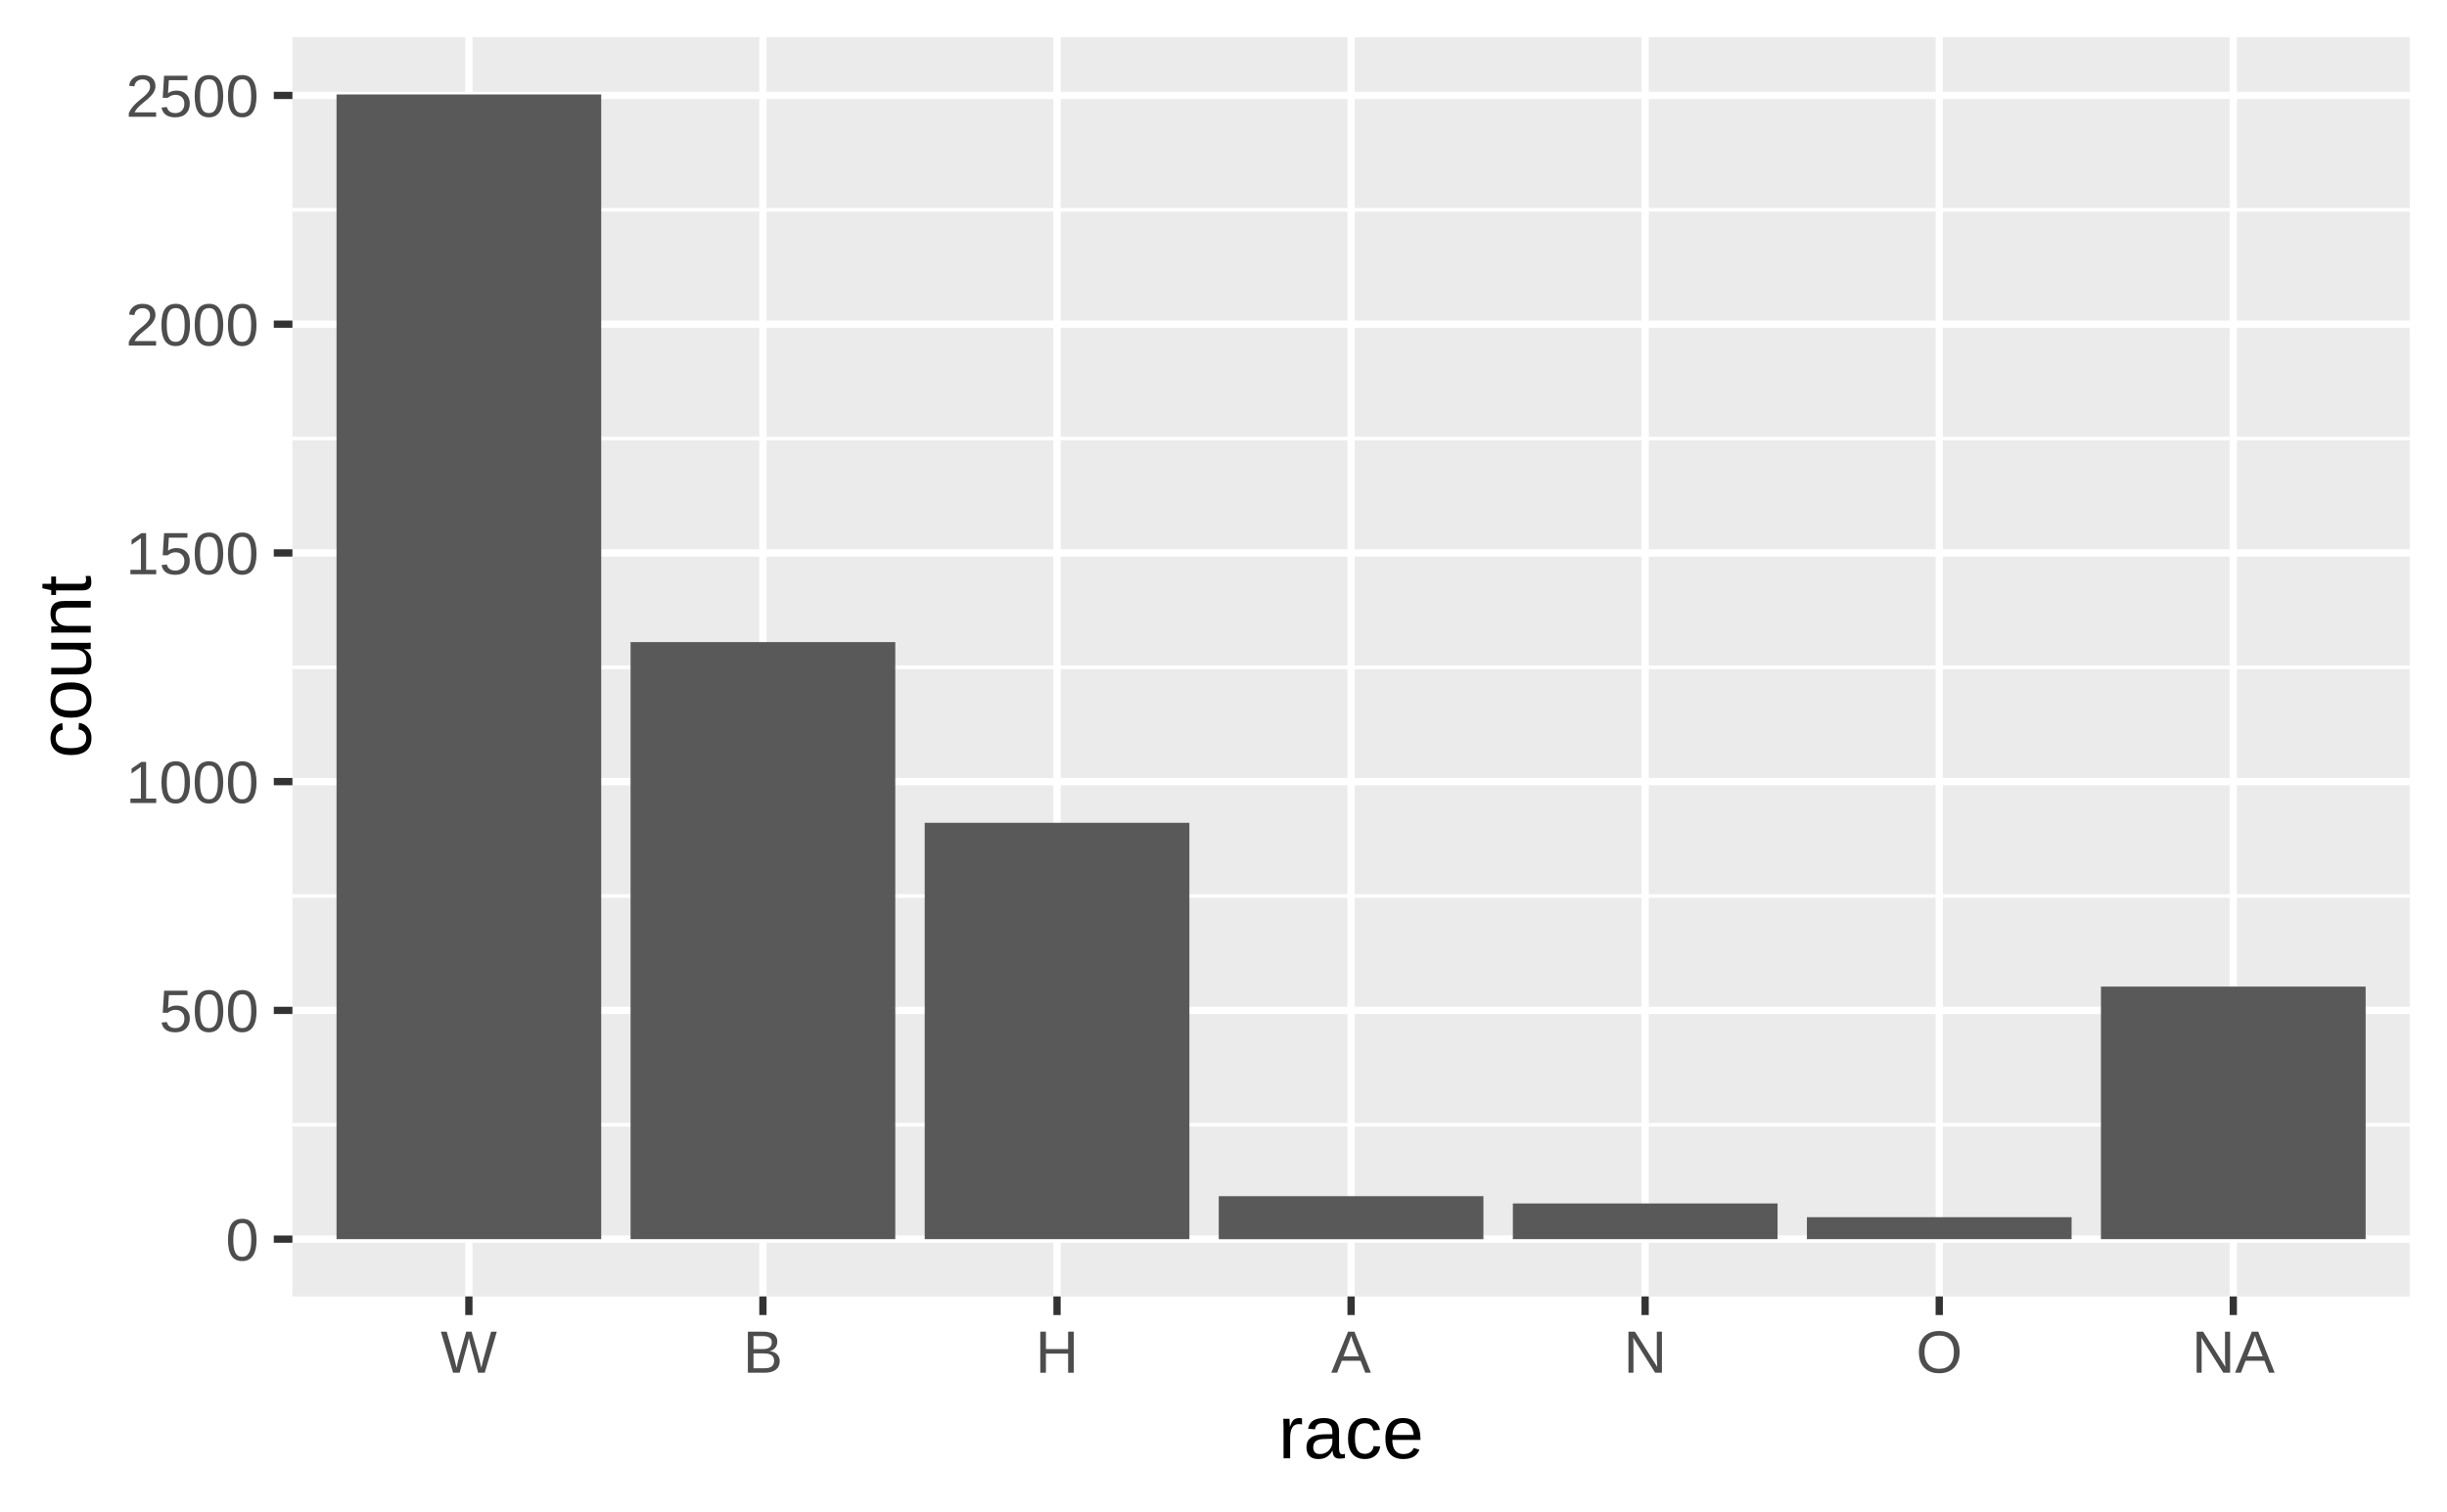
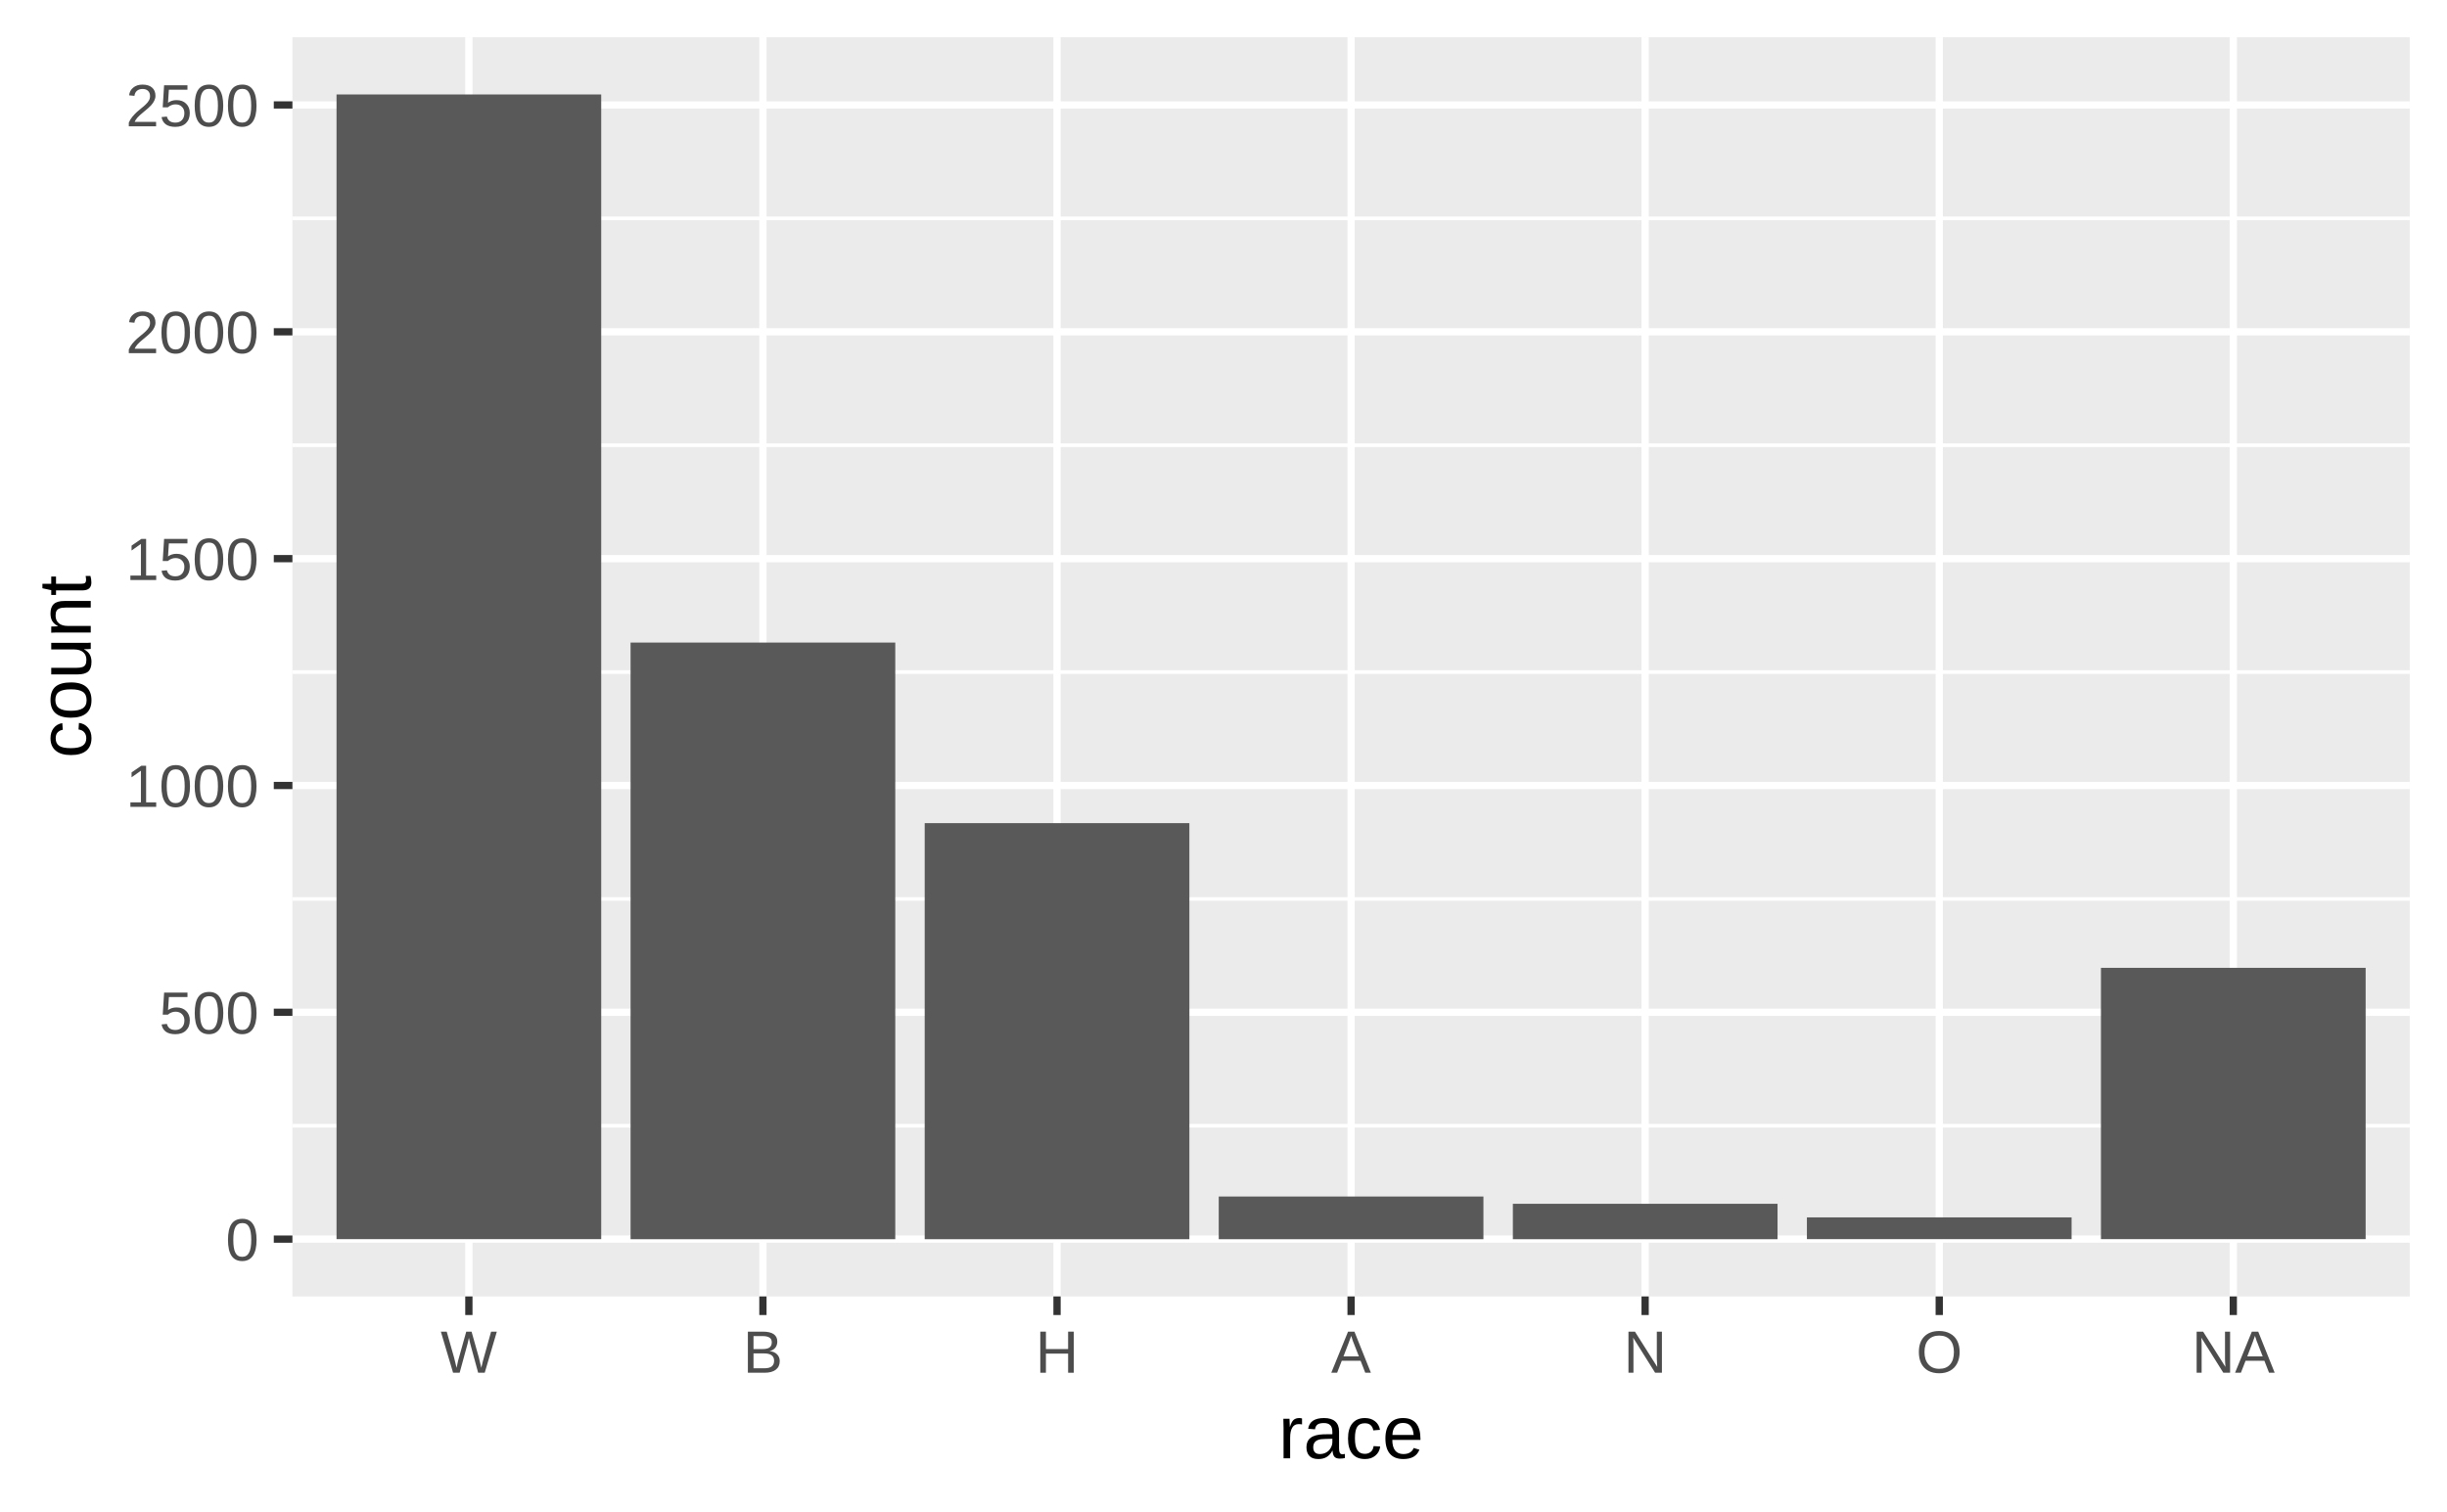
<svg xmlns="http://www.w3.org/2000/svg" viewBox="0 0 360.00 222.48">
  <defs>
    <style type="text/css">
    line, polyline, polygon, path, rect, circle {
      fill: none;
      stroke: #000000;
      stroke-linecap: round;
      stroke-linejoin: round;
      stroke-miterlimit: 10.00;
    }
  </style>
  </defs>
  <rect width="100%" height="100%" style="stroke: none; fill: #FFFFFF;" />
  <rect x="0" y="0.00" width="360.00" height="222.48" style="stroke-width: 1.07; stroke: #FFFFFF; fill: #FFFFFF;" />
  <defs>
    <clipPath id="cpNDMuMDJ8MzU0LjUyfDE5MC43Nnw1LjQ4">
      <rect x="43.02" y="5.48" width="311.50" height="185.28" />
    </clipPath>
  </defs>
  <rect x="43.02" y="5.48" width="311.50" height="185.28" style="stroke-width: 1.07; stroke: none; fill: #EBEBEB;" clip-path="url(#cpNDMuMDJ8MzU0LjUyfDE5MC43Nnw1LjQ4)" />
-   <polyline points="43.02,165.50 354.52,165.50 " style="stroke-width: 0.53; stroke: #FFFFFF; stroke-linecap: butt;" clip-path="url(#cpNDMuMDJ8MzU0LjUyfDE5MC43Nnw1LjQ4)" />
-   <polyline points="43.02,131.84 354.52,131.84 " style="stroke-width: 0.53; stroke: #FFFFFF; stroke-linecap: butt;" clip-path="url(#cpNDMuMDJ8MzU0LjUyfDE5MC43Nnw1LjQ4)" />
-   <polyline points="43.02,98.19 354.52,98.19 " style="stroke-width: 0.53; stroke: #FFFFFF; stroke-linecap: butt;" clip-path="url(#cpNDMuMDJ8MzU0LjUyfDE5MC43Nnw1LjQ4)" />
-   <polyline points="43.02,64.53 354.52,64.53 " style="stroke-width: 0.53; stroke: #FFFFFF; stroke-linecap: butt;" clip-path="url(#cpNDMuMDJ8MzU0LjUyfDE5MC43Nnw1LjQ4)" />
-   <polyline points="43.02,30.87 354.52,30.87 " style="stroke-width: 0.53; stroke: #FFFFFF; stroke-linecap: butt;" clip-path="url(#cpNDMuMDJ8MzU0LjUyfDE5MC43Nnw1LjQ4)" />
+   <polyline points="43.02,165.64 354.52,165.64 " style="stroke-width: 0.53; stroke: #FFFFFF; stroke-linecap: butt;" clip-path="url(#cpNDMuMDJ8MzU0LjUyfDE5MC43Nnw1LjQ4)" />
+   <polyline points="43.02,132.27 354.52,132.27 " style="stroke-width: 0.53; stroke: #FFFFFF; stroke-linecap: butt;" clip-path="url(#cpNDMuMDJ8MzU0LjUyfDE5MC43Nnw1LjQ4)" />
+   <polyline points="43.02,98.89 354.52,98.89 " style="stroke-width: 0.53; stroke: #FFFFFF; stroke-linecap: butt;" clip-path="url(#cpNDMuMDJ8MzU0LjUyfDE5MC43Nnw1LjQ4)" />
+   <polyline points="43.02,65.51 354.52,65.51 " style="stroke-width: 0.53; stroke: #FFFFFF; stroke-linecap: butt;" clip-path="url(#cpNDMuMDJ8MzU0LjUyfDE5MC43Nnw1LjQ4)" />
+   <polyline points="43.02,32.13 354.52,32.13 " style="stroke-width: 0.53; stroke: #FFFFFF; stroke-linecap: butt;" clip-path="url(#cpNDMuMDJ8MzU0LjUyfDE5MC43Nnw1LjQ4)" />
  <polyline points="43.02,182.33 354.52,182.33 " style="stroke-width: 1.07; stroke: #FFFFFF; stroke-linecap: butt;" clip-path="url(#cpNDMuMDJ8MzU0LjUyfDE5MC43Nnw1LjQ4)" />
-   <polyline points="43.02,148.67 354.52,148.67 " style="stroke-width: 1.07; stroke: #FFFFFF; stroke-linecap: butt;" clip-path="url(#cpNDMuMDJ8MzU0LjUyfDE5MC43Nnw1LjQ4)" />
-   <polyline points="43.02,115.01 354.52,115.01 " style="stroke-width: 1.07; stroke: #FFFFFF; stroke-linecap: butt;" clip-path="url(#cpNDMuMDJ8MzU0LjUyfDE5MC43Nnw1LjQ4)" />
-   <polyline points="43.02,81.36 354.52,81.36 " style="stroke-width: 1.07; stroke: #FFFFFF; stroke-linecap: butt;" clip-path="url(#cpNDMuMDJ8MzU0LjUyfDE5MC43Nnw1LjQ4)" />
-   <polyline points="43.02,47.70 354.52,47.70 " style="stroke-width: 1.07; stroke: #FFFFFF; stroke-linecap: butt;" clip-path="url(#cpNDMuMDJ8MzU0LjUyfDE5MC43Nnw1LjQ4)" />
-   <polyline points="43.02,14.04 354.52,14.04 " style="stroke-width: 1.07; stroke: #FFFFFF; stroke-linecap: butt;" clip-path="url(#cpNDMuMDJ8MzU0LjUyfDE5MC43Nnw1LjQ4)" />
+   <polyline points="43.02,148.95 354.52,148.95 " style="stroke-width: 1.07; stroke: #FFFFFF; stroke-linecap: butt;" clip-path="url(#cpNDMuMDJ8MzU0LjUyfDE5MC43Nnw1LjQ4)" />
+   <polyline points="43.02,115.58 354.52,115.58 " style="stroke-width: 1.07; stroke: #FFFFFF; stroke-linecap: butt;" clip-path="url(#cpNDMuMDJ8MzU0LjUyfDE5MC43Nnw1LjQ4)" />
+   <polyline points="43.02,82.20 354.52,82.20 " style="stroke-width: 1.07; stroke: #FFFFFF; stroke-linecap: butt;" clip-path="url(#cpNDMuMDJ8MzU0LjUyfDE5MC43Nnw1LjQ4)" />
+   <polyline points="43.02,48.82 354.52,48.82 " style="stroke-width: 1.07; stroke: #FFFFFF; stroke-linecap: butt;" clip-path="url(#cpNDMuMDJ8MzU0LjUyfDE5MC43Nnw1LjQ4)" />
+   <polyline points="43.02,15.44 354.52,15.44 " style="stroke-width: 1.07; stroke: #FFFFFF; stroke-linecap: butt;" clip-path="url(#cpNDMuMDJ8MzU0LjUyfDE5MC43Nnw1LjQ4)" />
  <polyline points="68.98,190.76 68.98,5.48 " style="stroke-width: 1.07; stroke: #FFFFFF; stroke-linecap: butt;" clip-path="url(#cpNDMuMDJ8MzU0LjUyfDE5MC43Nnw1LjQ4)" />
  <polyline points="112.24,190.76 112.24,5.48 " style="stroke-width: 1.07; stroke: #FFFFFF; stroke-linecap: butt;" clip-path="url(#cpNDMuMDJ8MzU0LjUyfDE5MC43Nnw1LjQ4)" />
  <polyline points="155.51,190.76 155.51,5.48 " style="stroke-width: 1.07; stroke: #FFFFFF; stroke-linecap: butt;" clip-path="url(#cpNDMuMDJ8MzU0LjUyfDE5MC43Nnw1LjQ4)" />
  <polyline points="198.77,190.76 198.77,5.48 " style="stroke-width: 1.07; stroke: #FFFFFF; stroke-linecap: butt;" clip-path="url(#cpNDMuMDJ8MzU0LjUyfDE5MC43Nnw1LjQ4)" />
  <polyline points="242.03,190.76 242.03,5.48 " style="stroke-width: 1.07; stroke: #FFFFFF; stroke-linecap: butt;" clip-path="url(#cpNDMuMDJ8MzU0LjUyfDE5MC43Nnw1LjQ4)" />
  <polyline points="285.30,190.76 285.30,5.48 " style="stroke-width: 1.07; stroke: #FFFFFF; stroke-linecap: butt;" clip-path="url(#cpNDMuMDJ8MzU0LjUyfDE5MC43Nnw1LjQ4)" />
  <polyline points="328.56,190.76 328.56,5.48 " style="stroke-width: 1.07; stroke: #FFFFFF; stroke-linecap: butt;" clip-path="url(#cpNDMuMDJ8MzU0LjUyfDE5MC43Nnw1LjQ4)" />
  <rect x="49.51" y="13.90" width="38.94" height="168.43" style="stroke-width: 1.07; stroke: none; stroke-linecap: square; stroke-linejoin: miter; fill: #595959;" clip-path="url(#cpNDMuMDJ8MzU0LjUyfDE5MC43Nnw1LjQ4)" />
-   <rect x="92.77" y="94.48" width="38.94" height="87.85" style="stroke-width: 1.07; stroke: none; stroke-linecap: square; stroke-linejoin: miter; fill: #595959;" clip-path="url(#cpNDMuMDJ8MzU0LjUyfDE5MC43Nnw1LjQ4)" />
-   <rect x="136.04" y="121.07" width="38.94" height="61.26" style="stroke-width: 1.07; stroke: none; stroke-linecap: square; stroke-linejoin: miter; fill: #595959;" clip-path="url(#cpNDMuMDJ8MzU0LjUyfDE5MC43Nnw1LjQ4)" />
-   <rect x="179.30" y="176.01" width="38.94" height="6.33" style="stroke-width: 1.07; stroke: none; stroke-linecap: square; stroke-linejoin: miter; fill: #595959;" clip-path="url(#cpNDMuMDJ8MzU0LjUyfDE5MC43Nnw1LjQ4)" />
-   <rect x="222.57" y="177.08" width="38.94" height="5.25" style="stroke-width: 1.07; stroke: none; stroke-linecap: square; stroke-linejoin: miter; fill: #595959;" clip-path="url(#cpNDMuMDJ8MzU0LjUyfDE5MC43Nnw1LjQ4)" />
-   <rect x="265.83" y="179.10" width="38.94" height="3.23" style="stroke-width: 1.07; stroke: none; stroke-linecap: square; stroke-linejoin: miter; fill: #595959;" clip-path="url(#cpNDMuMDJ8MzU0LjUyfDE5MC43Nnw1LjQ4)" />
-   <rect x="309.09" y="145.17" width="38.94" height="37.16" style="stroke-width: 1.07; stroke: none; stroke-linecap: square; stroke-linejoin: miter; fill: #595959;" clip-path="url(#cpNDMuMDJ8MzU0LjUyfDE5MC43Nnw1LjQ4)" />
+   <rect x="92.77" y="94.55" width="38.94" height="87.79" style="stroke-width: 1.07; stroke: none; stroke-linecap: square; stroke-linejoin: miter; fill: #595959;" clip-path="url(#cpNDMuMDJ8MzU0LjUyfDE5MC43Nnw1LjQ4)" />
+   <rect x="136.04" y="121.12" width="38.94" height="61.22" style="stroke-width: 1.07; stroke: none; stroke-linecap: square; stroke-linejoin: miter; fill: #595959;" clip-path="url(#cpNDMuMDJ8MzU0LjUyfDE5MC43Nnw1LjQ4)" />
+   <rect x="179.30" y="176.06" width="38.94" height="6.28" style="stroke-width: 1.07; stroke: none; stroke-linecap: square; stroke-linejoin: miter; fill: #595959;" clip-path="url(#cpNDMuMDJ8MzU0LjUyfDE5MC43Nnw1LjQ4)" />
+   <rect x="222.57" y="177.13" width="38.94" height="5.21" style="stroke-width: 1.07; stroke: none; stroke-linecap: square; stroke-linejoin: miter; fill: #595959;" clip-path="url(#cpNDMuMDJ8MzU0LjUyfDE5MC43Nnw1LjQ4)" />
+   <rect x="265.83" y="179.13" width="38.94" height="3.20" style="stroke-width: 1.07; stroke: none; stroke-linecap: square; stroke-linejoin: miter; fill: #595959;" clip-path="url(#cpNDMuMDJ8MzU0LjUyfDE5MC43Nnw1LjQ4)" />
+   <rect x="309.09" y="142.41" width="38.94" height="39.92" style="stroke-width: 1.07; stroke: none; stroke-linecap: square; stroke-linejoin: miter; fill: #595959;" clip-path="url(#cpNDMuMDJ8MzU0LjUyfDE5MC43Nnw1LjQ4)" />
  <defs>
    <clipPath id="cpMC4wMHwzNjAuMDB8MjIyLjQ4fDAuMDA=">
      <rect x="0.00" y="0.00" width="360.00" height="222.48" />
    </clipPath>
  </defs>
  <g clip-path="url(#cpMC4wMHwzNjAuMDB8MjIyLjQ4fDAuMDA=)">
    <text x="33.20" y="185.48" style="font-size: 8.80px; fill: #4D4D4D; font-family: Arial;" textLength="4.89px" lengthAdjust="spacingAndGlyphs">0</text>
  </g>
  <g clip-path="url(#cpMC4wMHwzNjAuMDB8MjIyLjQ4fDAuMDA=)">
-     <text x="23.41" y="151.82" style="font-size: 8.80px; fill: #4D4D4D; font-family: Arial;" textLength="14.68px" lengthAdjust="spacingAndGlyphs">500</text>
+     <text x="23.41" y="152.10" style="font-size: 8.80px; fill: #4D4D4D; font-family: Arial;" textLength="14.68px" lengthAdjust="spacingAndGlyphs">500</text>
  </g>
  <g clip-path="url(#cpMC4wMHwzNjAuMDB8MjIyLjQ4fDAuMDA=)">
-     <text x="18.51" y="118.16" style="font-size: 8.80px; fill: #4D4D4D; font-family: Arial;" textLength="19.58px" lengthAdjust="spacingAndGlyphs">1000</text>
+     <text x="18.51" y="118.72" style="font-size: 8.80px; fill: #4D4D4D; font-family: Arial;" textLength="19.58px" lengthAdjust="spacingAndGlyphs">1000</text>
  </g>
  <g clip-path="url(#cpMC4wMHwzNjAuMDB8MjIyLjQ4fDAuMDA=)">
-     <text x="18.51" y="84.50" style="font-size: 8.80px; fill: #4D4D4D; font-family: Arial;" textLength="19.58px" lengthAdjust="spacingAndGlyphs">1500</text>
+     <text x="18.51" y="85.35" style="font-size: 8.80px; fill: #4D4D4D; font-family: Arial;" textLength="19.58px" lengthAdjust="spacingAndGlyphs">1500</text>
  </g>
  <g clip-path="url(#cpMC4wMHwzNjAuMDB8MjIyLjQ4fDAuMDA=)">
-     <text x="18.51" y="50.85" style="font-size: 8.80px; fill: #4D4D4D; font-family: Arial;" textLength="19.58px" lengthAdjust="spacingAndGlyphs">2000</text>
+     <text x="18.51" y="51.97" style="font-size: 8.80px; fill: #4D4D4D; font-family: Arial;" textLength="19.58px" lengthAdjust="spacingAndGlyphs">2000</text>
  </g>
  <g clip-path="url(#cpMC4wMHwzNjAuMDB8MjIyLjQ4fDAuMDA=)">
-     <text x="18.51" y="17.19" style="font-size: 8.80px; fill: #4D4D4D; font-family: Arial;" textLength="19.58px" lengthAdjust="spacingAndGlyphs">2500</text>
+     <text x="18.51" y="18.59" style="font-size: 8.80px; fill: #4D4D4D; font-family: Arial;" textLength="19.58px" lengthAdjust="spacingAndGlyphs">2500</text>
  </g>
  <polyline points="40.28,182.33 43.02,182.33 " style="stroke-width: 1.07; stroke: #333333; stroke-linecap: butt;" clip-path="url(#cpMC4wMHwzNjAuMDB8MjIyLjQ4fDAuMDA=)" />
-   <polyline points="40.28,148.67 43.02,148.67 " style="stroke-width: 1.07; stroke: #333333; stroke-linecap: butt;" clip-path="url(#cpMC4wMHwzNjAuMDB8MjIyLjQ4fDAuMDA=)" />
-   <polyline points="40.28,115.01 43.02,115.01 " style="stroke-width: 1.07; stroke: #333333; stroke-linecap: butt;" clip-path="url(#cpMC4wMHwzNjAuMDB8MjIyLjQ4fDAuMDA=)" />
-   <polyline points="40.28,81.36 43.02,81.36 " style="stroke-width: 1.07; stroke: #333333; stroke-linecap: butt;" clip-path="url(#cpMC4wMHwzNjAuMDB8MjIyLjQ4fDAuMDA=)" />
-   <polyline points="40.28,47.70 43.02,47.70 " style="stroke-width: 1.07; stroke: #333333; stroke-linecap: butt;" clip-path="url(#cpMC4wMHwzNjAuMDB8MjIyLjQ4fDAuMDA=)" />
-   <polyline points="40.28,14.04 43.02,14.04 " style="stroke-width: 1.07; stroke: #333333; stroke-linecap: butt;" clip-path="url(#cpMC4wMHwzNjAuMDB8MjIyLjQ4fDAuMDA=)" />
+   <polyline points="40.28,148.95 43.02,148.95 " style="stroke-width: 1.07; stroke: #333333; stroke-linecap: butt;" clip-path="url(#cpMC4wMHwzNjAuMDB8MjIyLjQ4fDAuMDA=)" />
+   <polyline points="40.28,115.58 43.02,115.58 " style="stroke-width: 1.07; stroke: #333333; stroke-linecap: butt;" clip-path="url(#cpMC4wMHwzNjAuMDB8MjIyLjQ4fDAuMDA=)" />
+   <polyline points="40.28,82.20 43.02,82.20 " style="stroke-width: 1.07; stroke: #333333; stroke-linecap: butt;" clip-path="url(#cpMC4wMHwzNjAuMDB8MjIyLjQ4fDAuMDA=)" />
+   <polyline points="40.28,48.82 43.02,48.82 " style="stroke-width: 1.07; stroke: #333333; stroke-linecap: butt;" clip-path="url(#cpMC4wMHwzNjAuMDB8MjIyLjQ4fDAuMDA=)" />
+   <polyline points="40.28,15.44 43.02,15.44 " style="stroke-width: 1.07; stroke: #333333; stroke-linecap: butt;" clip-path="url(#cpMC4wMHwzNjAuMDB8MjIyLjQ4fDAuMDA=)" />
  <polyline points="68.98,193.50 68.98,190.76 " style="stroke-width: 1.07; stroke: #333333; stroke-linecap: butt;" clip-path="url(#cpMC4wMHwzNjAuMDB8MjIyLjQ4fDAuMDA=)" />
  <polyline points="112.24,193.50 112.24,190.76 " style="stroke-width: 1.07; stroke: #333333; stroke-linecap: butt;" clip-path="url(#cpMC4wMHwzNjAuMDB8MjIyLjQ4fDAuMDA=)" />
  <polyline points="155.51,193.50 155.51,190.76 " style="stroke-width: 1.07; stroke: #333333; stroke-linecap: butt;" clip-path="url(#cpMC4wMHwzNjAuMDB8MjIyLjQ4fDAuMDA=)" />
  <polyline points="198.77,193.50 198.77,190.76 " style="stroke-width: 1.07; stroke: #333333; stroke-linecap: butt;" clip-path="url(#cpMC4wMHwzNjAuMDB8MjIyLjQ4fDAuMDA=)" />
  <polyline points="242.03,193.50 242.03,190.76 " style="stroke-width: 1.07; stroke: #333333; stroke-linecap: butt;" clip-path="url(#cpMC4wMHwzNjAuMDB8MjIyLjQ4fDAuMDA=)" />
  <polyline points="285.30,193.50 285.30,190.76 " style="stroke-width: 1.07; stroke: #333333; stroke-linecap: butt;" clip-path="url(#cpMC4wMHwzNjAuMDB8MjIyLjQ4fDAuMDA=)" />
  <polyline points="328.56,193.50 328.56,190.76 " style="stroke-width: 1.07; stroke: #333333; stroke-linecap: butt;" clip-path="url(#cpMC4wMHwzNjAuMDB8MjIyLjQ4fDAuMDA=)" />
  <g clip-path="url(#cpMC4wMHwzNjAuMDB8MjIyLjQ4fDAuMDA=)">
    <text x="64.83" y="201.99" style="font-size: 8.80px; fill: #4D4D4D; font-family: Arial;" textLength="8.31px" lengthAdjust="spacingAndGlyphs">W</text>
  </g>
  <g clip-path="url(#cpMC4wMHwzNjAuMDB8MjIyLjQ4fDAuMDA=)">
    <text x="109.31" y="201.99" style="font-size: 8.80px; fill: #4D4D4D; font-family: Arial;" textLength="5.87px" lengthAdjust="spacingAndGlyphs">B</text>
  </g>
  <g clip-path="url(#cpMC4wMHwzNjAuMDB8MjIyLjQ4fDAuMDA=)">
    <text x="152.33" y="201.99" style="font-size: 8.80px; fill: #4D4D4D; font-family: Arial;" textLength="6.36px" lengthAdjust="spacingAndGlyphs">H</text>
  </g>
  <g clip-path="url(#cpMC4wMHwzNjAuMDB8MjIyLjQ4fDAuMDA=)">
    <text x="195.84" y="201.99" style="font-size: 8.80px; fill: #4D4D4D; font-family: Arial;" textLength="5.87px" lengthAdjust="spacingAndGlyphs">A</text>
  </g>
  <g clip-path="url(#cpMC4wMHwzNjAuMDB8MjIyLjQ4fDAuMDA=)">
    <text x="238.86" y="201.99" style="font-size: 8.80px; fill: #4D4D4D; font-family: Arial;" textLength="6.36px" lengthAdjust="spacingAndGlyphs">N</text>
  </g>
  <g clip-path="url(#cpMC4wMHwzNjAuMDB8MjIyLjQ4fDAuMDA=)">
    <text x="281.88" y="201.99" style="font-size: 8.80px; fill: #4D4D4D; font-family: Arial;" textLength="6.84px" lengthAdjust="spacingAndGlyphs">O</text>
  </g>
  <g clip-path="url(#cpMC4wMHwzNjAuMDB8MjIyLjQ4fDAuMDA=)">
    <text x="322.45" y="201.99" style="font-size: 8.80px; fill: #4D4D4D; font-family: Arial;" textLength="12.22px" lengthAdjust="spacingAndGlyphs">NA</text>
  </g>
  <g clip-path="url(#cpMC4wMHwzNjAuMDB8MjIyLjQ4fDAuMDA=)">
    <text x="188.07" y="214.58" style="font-size: 11.00px; font-family: Arial;" textLength="21.40px" lengthAdjust="spacingAndGlyphs">race</text>
  </g>
  <g clip-path="url(#cpMC4wMHwzNjAuMDB8MjIyLjQ4fDAuMDA=)">
    <text transform="translate(13.35,111.57) rotate(-90)" style="font-size: 11.00px; font-family: Arial;" textLength="26.91px" lengthAdjust="spacingAndGlyphs">count</text>
  </g>
</svg>
